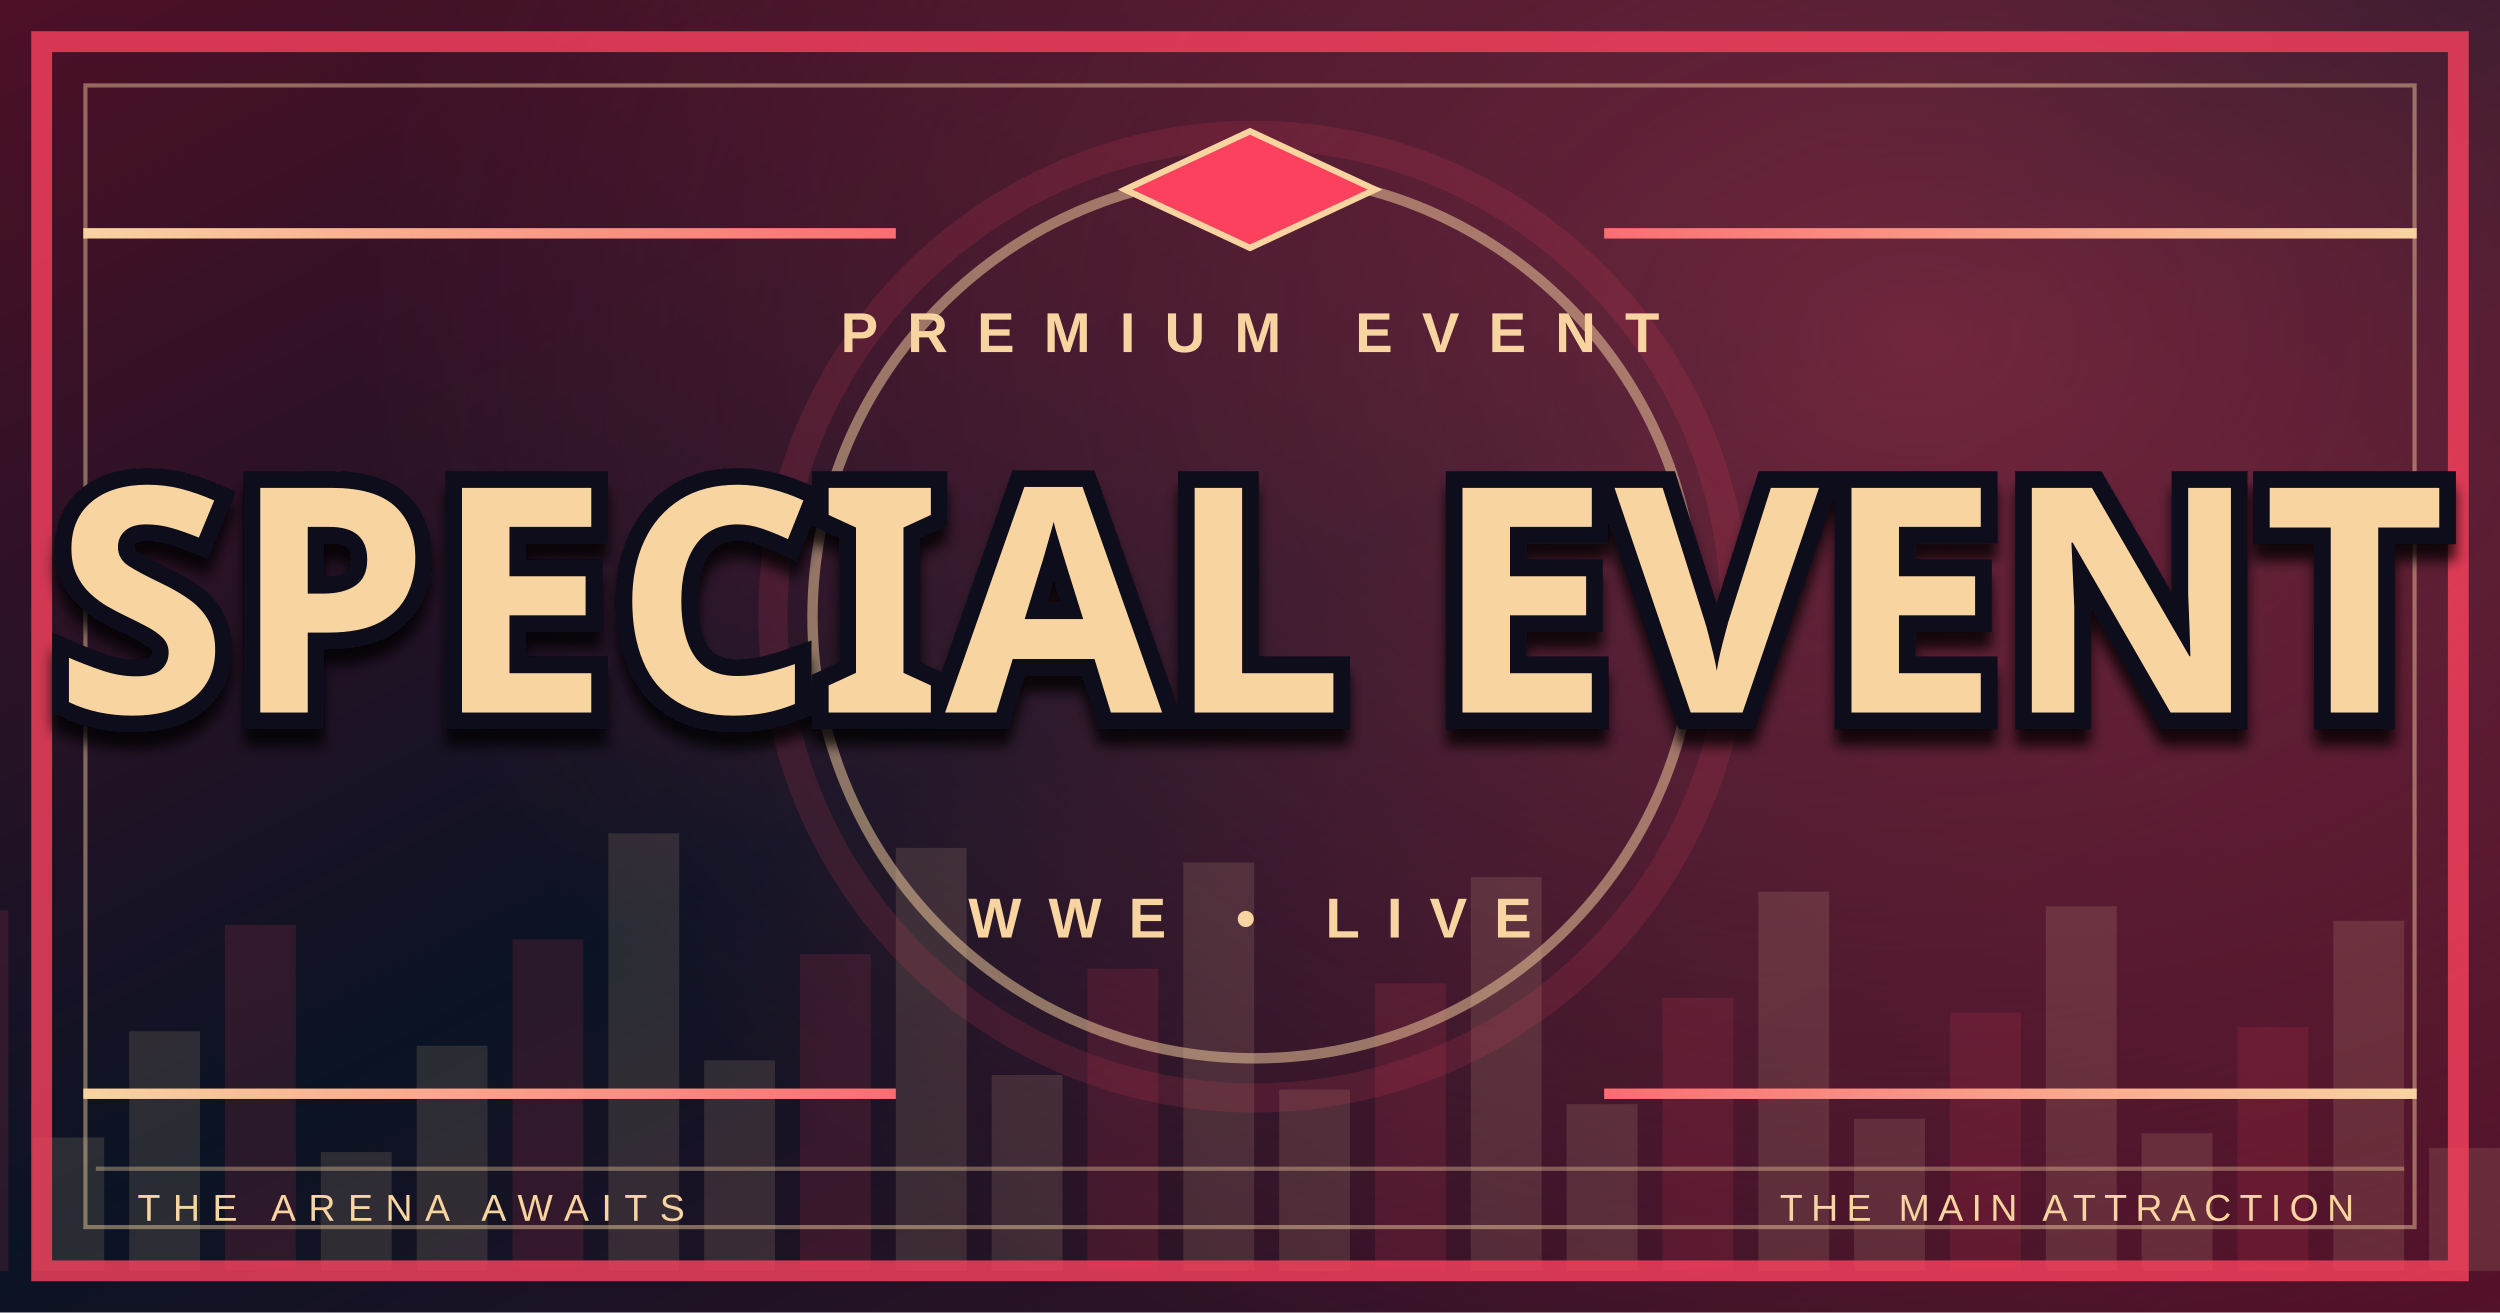
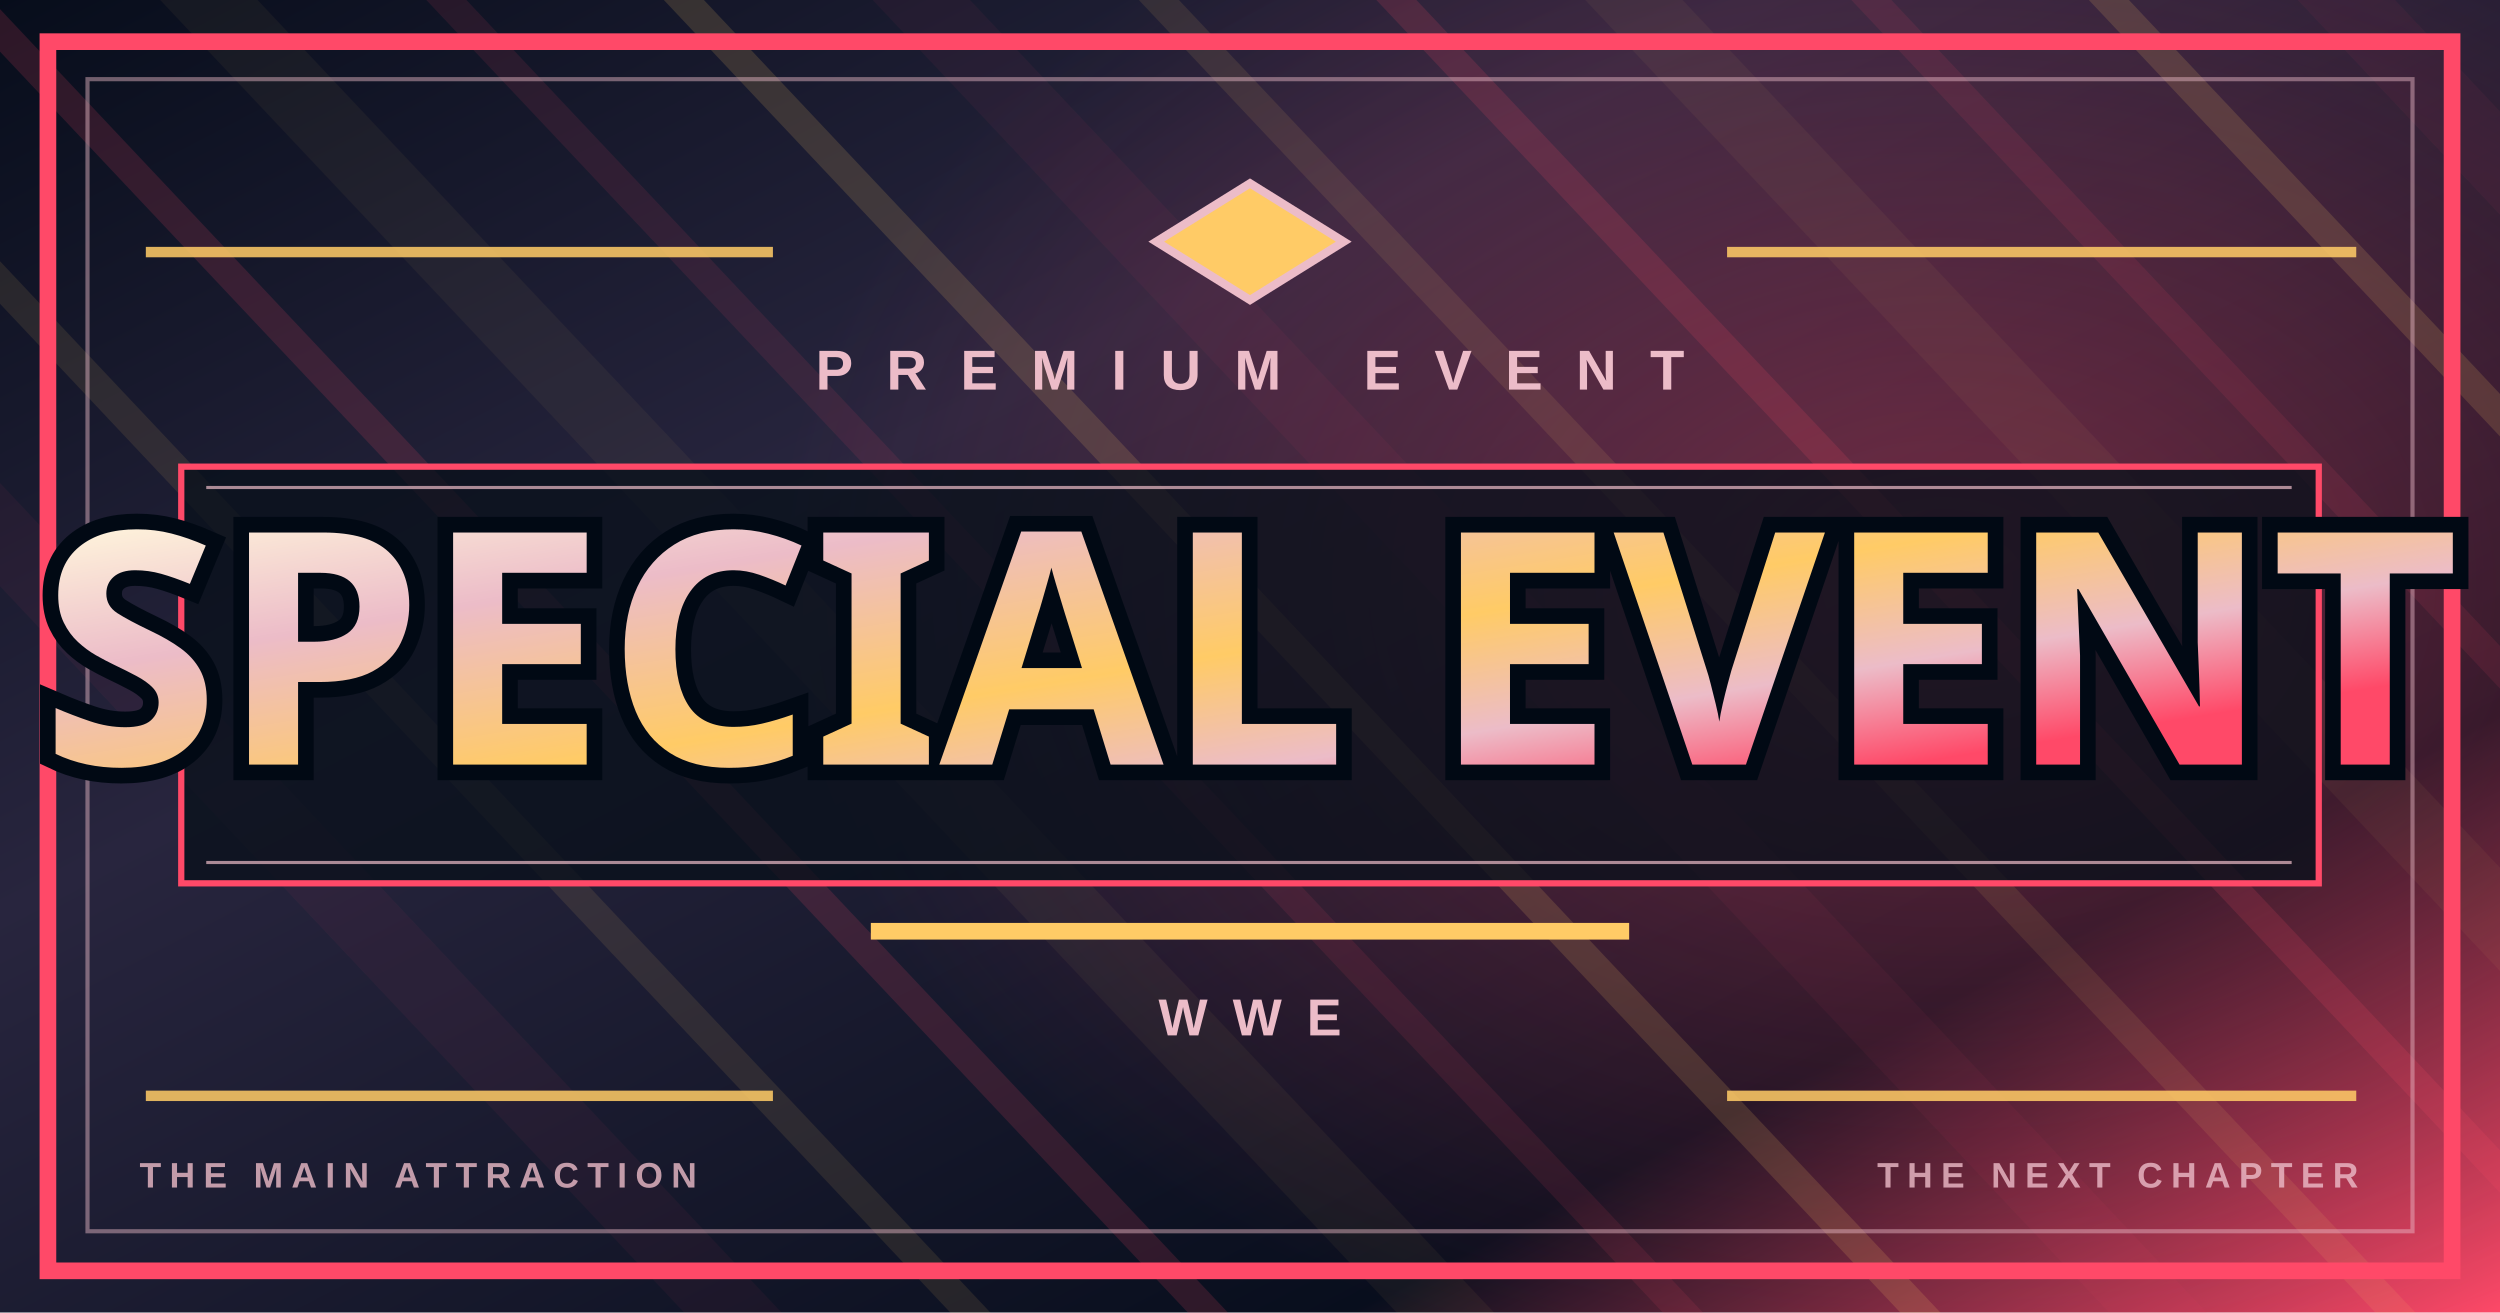
<svg xmlns="http://www.w3.org/2000/svg" width="1200" height="630" viewBox="0 0 1200 630" role="img" aria-label="SPECIAL EVENT event art">
  <defs>
-     <linearGradient id="bg" x1="0" y1="0" x2="1" y2="1">
-       <stop stop-color="#4e1027" />
-       <stop offset=".48" stop-color="#0a1324" />
-       <stop offset="1" stop-color="#4e1027" />
+     <linearGradient id="sky" x1="0" y1="0" x2="1" y2="1">
+       <stop stop-color="#070d1b" />
+       <stop offset=".35" stop-color="#28253e" />
+       <stop offset=".77" stop-color="#080e1d" />
+       <stop offset="1" stop-color="#ff4968" />
+     </linearGradient>
+     <linearGradient id="chrome" x1="0" y1="0" x2="1" y2=".6">
+       <stop stop-color="#fff5dc" />
+       <stop offset=".27" stop-color="#ecbcc8" />
+       <stop offset=".59" stop-color="#ffcb66" />
+       <stop offset=".81" stop-color="#ecbcc8" />
+       <stop offset="1" stop-color="#ff4968" />
    </linearGradient>
    <radialGradient id="spot">
-       <stop stop-color="#fb415e" stop-opacity=".42" />
-       <stop offset="1" stop-color="#fb415e" stop-opacity="0" />
+       <stop stop-color="#ff4968" stop-opacity=".39" />
+       <stop offset="1" stop-color="#ff4968" stop-opacity="0" />
    </radialGradient>
-     <linearGradient id="plate">
-       <stop stop-color="#f8d4a1" />
-       <stop offset=".5" stop-color="#fb415e" />
-       <stop offset="1" stop-color="#f8d4a1" />
-     </linearGradient>
-     <filter id="ink" x="-8%" y="-30%" width="116%" height="165%">
-       <feDropShadow dx="0" dy="8" stdDeviation="3" flood-opacity=".8" />
-     </filter>
  </defs>
-   <path fill="url(#bg)" d="M0 0h1200v630H0z" />
-   <ellipse cx="920" cy="160" rx="750" ry="550" fill="url(#spot)" />
-   <rect x="-30" y="437" width="34" height="173" fill="#fb415e" opacity=".13" />
-   <rect x="16" y="546" width="34" height="64" fill="#f8d4a1" opacity=".13" />
-   <rect x="62" y="495" width="34" height="115" fill="#f8d4a1" opacity=".13" />
-   <rect x="108" y="444" width="34" height="166" fill="#fb415e" opacity=".13" />
-   <rect x="154" y="553" width="34" height="57" fill="#f8d4a1" opacity=".13" />
-   <rect x="200" y="502" width="34" height="108" fill="#f8d4a1" opacity=".13" />
-   <rect x="246" y="451" width="34" height="159" fill="#fb415e" opacity=".13" />
-   <rect x="292" y="400" width="34" height="210" fill="#f8d4a1" opacity=".13" />
-   <rect x="338" y="509" width="34" height="101" fill="#f8d4a1" opacity=".13" />
-   <rect x="384" y="458" width="34" height="152" fill="#fb415e" opacity=".13" />
-   <rect x="430" y="407" width="34" height="203" fill="#f8d4a1" opacity=".13" />
-   <rect x="476" y="516" width="34" height="94" fill="#f8d4a1" opacity=".13" />
-   <rect x="522" y="465" width="34" height="145" fill="#fb415e" opacity=".13" />
-   <rect x="568" y="414" width="34" height="196" fill="#f8d4a1" opacity=".13" />
-   <rect x="614" y="523" width="34" height="87" fill="#f8d4a1" opacity=".13" />
-   <rect x="660" y="472" width="34" height="138" fill="#fb415e" opacity=".13" />
-   <rect x="706" y="421" width="34" height="189" fill="#f8d4a1" opacity=".13" />
-   <rect x="752" y="530" width="34" height="80" fill="#f8d4a1" opacity=".13" />
-   <rect x="798" y="479" width="34" height="131" fill="#fb415e" opacity=".13" />
-   <rect x="844" y="428" width="34" height="182" fill="#f8d4a1" opacity=".13" />
-   <rect x="890" y="537" width="34" height="73" fill="#f8d4a1" opacity=".13" />
-   <rect x="936" y="486" width="34" height="124" fill="#fb415e" opacity=".13" />
-   <rect x="982" y="435" width="34" height="175" fill="#f8d4a1" opacity=".13" />
-   <rect x="1028" y="544" width="34" height="66" fill="#f8d4a1" opacity=".13" />
-   <rect x="1074" y="493" width="34" height="117" fill="#fb415e" opacity=".13" />
-   <rect x="1120" y="442" width="34" height="168" fill="#f8d4a1" opacity=".13" />
-   <rect x="1166" y="551" width="34" height="59" fill="#f8d4a1" opacity=".13" />
-   <rect x="1212" y="500" width="34" height="110" fill="#fb415e" opacity=".13" />
-   <circle cx="602" cy="296" r="212" fill="none" stroke="#f8d4a1" stroke-width="5" opacity=".5" />
-   <circle cx="602" cy="296" r="231" fill="none" stroke="#fb415e" stroke-width="14" opacity=".14" />
-   <path d="M20 20H1180V610H20Z" fill="none" stroke="#fb415e" stroke-width="10" opacity=".8" />
-   <path d="M41 41H1159V589H41Z" fill="none" stroke="#f8d4a1" stroke-width="2" opacity=".45" />
-   <path d="M40 112h390M770 112h390M40 525h390M770 525h390" fill="none" stroke="url(#plate)" stroke-width="5" />
-   <path d="M540 91l60 -28 60 28 -60 28z" fill="#fb415e" stroke="#f8d4a1" stroke-width="3" />
-   <text x="600" y="169" text-anchor="middle" font-family="Arial,sans-serif" font-weight="900" font-size="27" letter-spacing="14" fill="#f8d4a1">PREMIUM EVENT</text>
-   <text x="600" y="342" text-anchor="middle" textLength="1000" lengthAdjust="spacingAndGlyphs" font-size="151" font-family="Impact,'Arial Black',sans-serif" font-weight="1000" letter-spacing="2" fill="#f8d4a1" stroke="#0a0c1a" stroke-width="16" paint-order="stroke" filter="url(#ink)">SPECIAL EVENT</text>
-   <path d="M275 396h650" stroke="url(#plate)" stroke-width="9" />
-   <text x="600" y="450" text-anchor="middle" font-family="Arial,sans-serif" font-size="27" font-weight="900" letter-spacing="13" fill="#f8d4a1">WWE • LIVE</text>
-   <path d="M46 561h1108" stroke="#f8d4a1" stroke-width="2" opacity=".37" />
-   <text x="66" y="586" font-family="Arial,sans-serif" letter-spacing="6" font-size="18" fill="#f8d4a1">THE ARENA AWAITS</text>
-   <text x="1130" y="586" text-anchor="end" font-family="Arial,sans-serif" letter-spacing="4" font-size="18" fill="#f8d4a1">THE MAIN ATTRACTION</text>
+   <path fill="url(#sky)" d="M0 0h1200v630H0z" />
+   <ellipse cx="935" cy="280" rx="570" ry="390" fill="url(#spot)" />
+   <path d="M-270 -30L380 660" stroke="#ff4968" opacity="0.05" stroke-width="34" />
+   <path d="M-156 -30L494 660" stroke="#ffcb66" opacity="0.1" stroke-width="14" />
+   <path d="M-42 -30L608 660" stroke="#ff4968" opacity="0.15" stroke-width="14" />
+   <path d="M72 -30L722 660" stroke="#ffcb66" opacity="0.05" stroke-width="34" />
+   <path d="M186 -30L836 660" stroke="#ff4968" opacity="0.1" stroke-width="14" />
+   <path d="M300 -30L950 660" stroke="#ffcb66" opacity="0.15" stroke-width="14" />
+   <path d="M414 -30L1064 660" stroke="#ff4968" opacity="0.05" stroke-width="34" />
+   <path d="M528 -30L1178 660" stroke="#ffcb66" opacity="0.1" stroke-width="14" />
+   <path d="M642 -30L1292 660" stroke="#ff4968" opacity="0.15" stroke-width="14" />
+   <path d="M756 -30L1406 660" stroke="#ffcb66" opacity="0.05" stroke-width="34" />
+   <path d="M870 -30L1520 660" stroke="#ff4968" opacity="0.1" stroke-width="14" />
+   <path d="M984 -30L1634 660" stroke="#ffcb66" opacity="0.15" stroke-width="14" />
+   <path d="M1098 -30L1748 660" stroke="#ff4968" opacity="0.05" stroke-width="34" />
+   <path d="M1212 -30L1862 660" stroke="#ffcb66" opacity="0.1" stroke-width="14" />
+   <path d="M1326 -30L1976 660" stroke="#ff4968" opacity="0.15" stroke-width="14" />
+   <g color="#ff4968" opacity=".48" transform="translate(-60 0)">
+     <g fill="none" stroke="currentColor" stroke-width="11" stroke-linecap="round" stroke-linejoin="round">M923 80 1080 181l-29 189-128 117-126-117-29-189Z M923 110v355M781 290h280M837 202h175M833 378h184</g>
+   </g>
+   <path d="M23 20h1154v590H23Z" fill="none" stroke="#ff4968" stroke-width="8" />
+   <path d="M42 38h1116v553H42Z" fill="none" stroke="#ecbcc8" stroke-width="2" opacity=".46" />
+   <path d="M70 121h301M829 121h302M70 526h301M829 526h302" stroke="#ffcb66" stroke-width="5" opacity=".86" />
+   <path d="M600 88l45 28-45 28-45-28Z" fill="#ffcb66" stroke="#ecbcc8" stroke-width="4" />
+   <text x="600" y="187" font-family="Arial,sans-serif" text-anchor="middle" font-size="27" letter-spacing="16" font-weight="900" fill="#ecbcc8">PREMIUM EVENT</text>
+   <path d="M87 224H1113V424H87Z" fill="#09101bc4" stroke="#ff4968" stroke-width="3" />
+   <path d="M99 234h1001M99 414h1001" stroke="#ecbcc8" stroke-width="1.5" opacity=".7" />
+   <text x="600" y="367" text-anchor="middle" font-family="Impact,'Arial Black',sans-serif" font-size="156" font-weight="1000" textLength="944" lengthAdjust="spacingAndGlyphs" fill="url(#chrome)" stroke="#010914" stroke-width="15" paint-order="stroke">SPECIAL EVENT</text>
+   <path d="M418 447h364" stroke="#ffcb66" stroke-width="8" />
+   <text x="600" y="497" text-anchor="middle" fill="#ecbcc8" font-family="Arial,sans-serif" font-size="25" font-weight="900" letter-spacing="12">WWE</text>
+   <text x="67" y="570" fill="#ecbcc8" opacity=".8" font-family="Arial,sans-serif" font-size="17" font-weight="900" letter-spacing="4">THE MAIN ATTRACTION</text>
+   <text x="1132" y="570" text-anchor="end" fill="#ecbcc8" opacity=".8" font-family="Arial,sans-serif" font-size="17" font-weight="900" letter-spacing="4">THE NEXT CHAPTER</text>
</svg>
